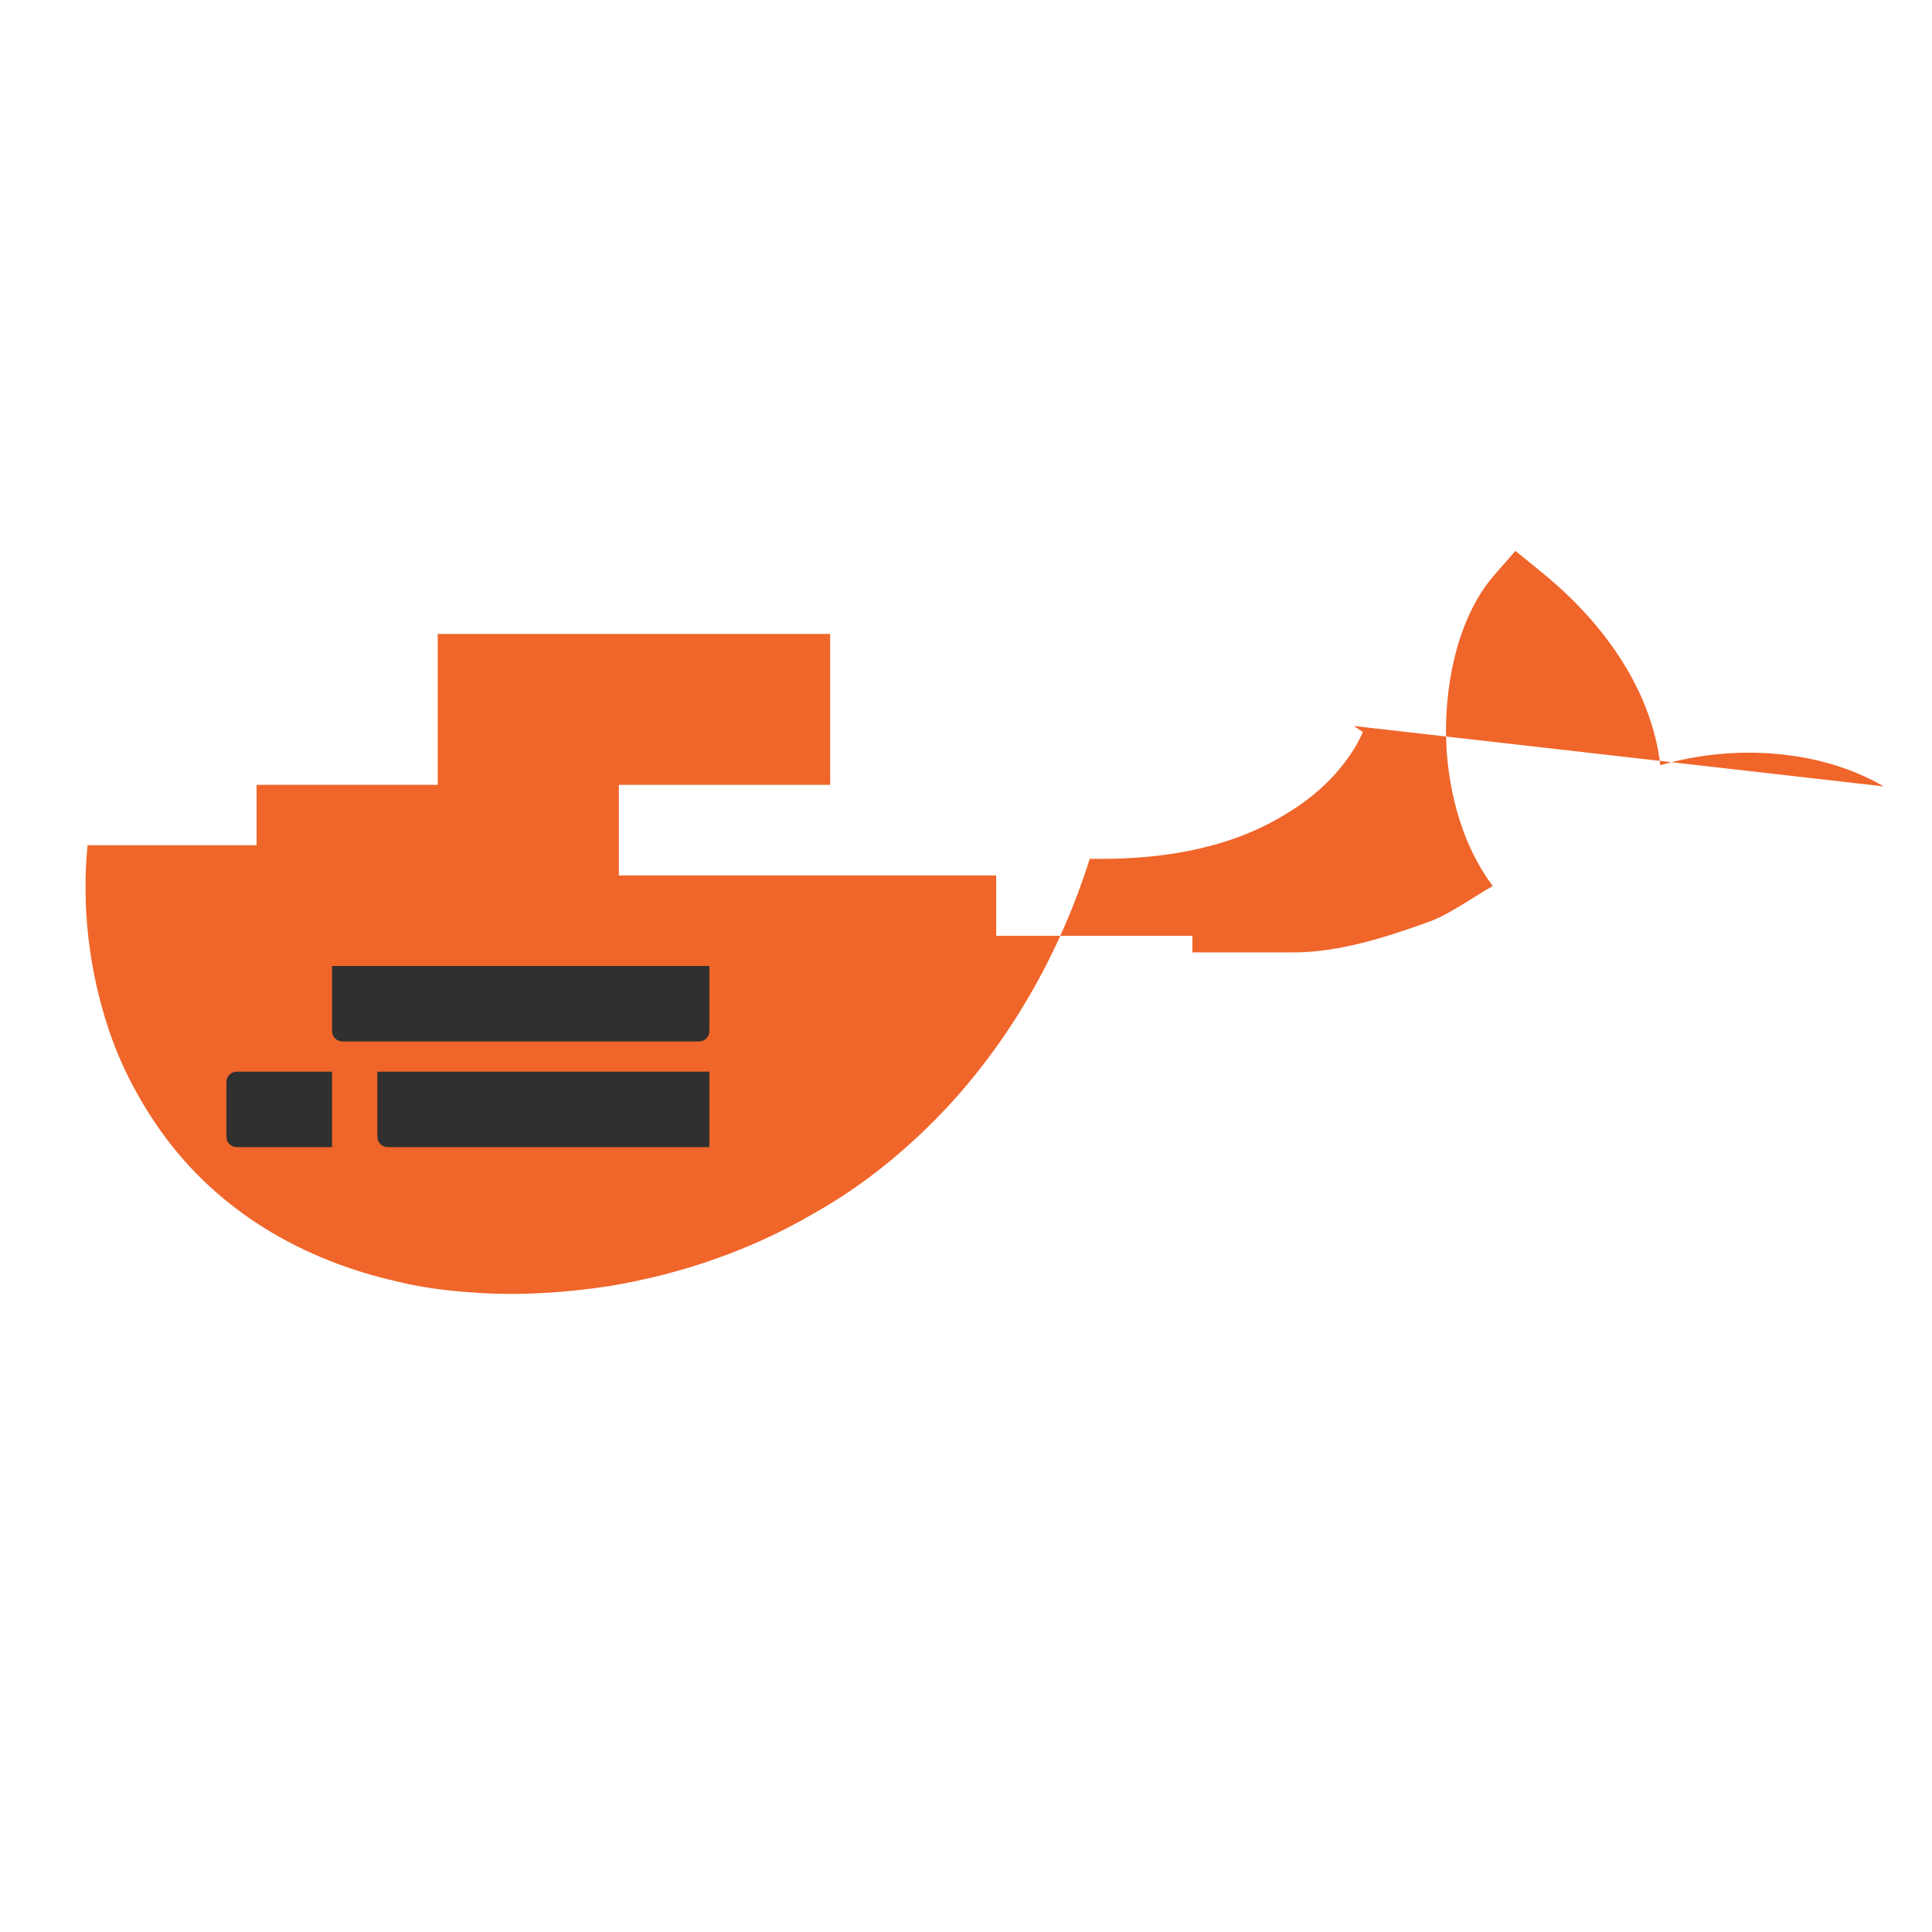
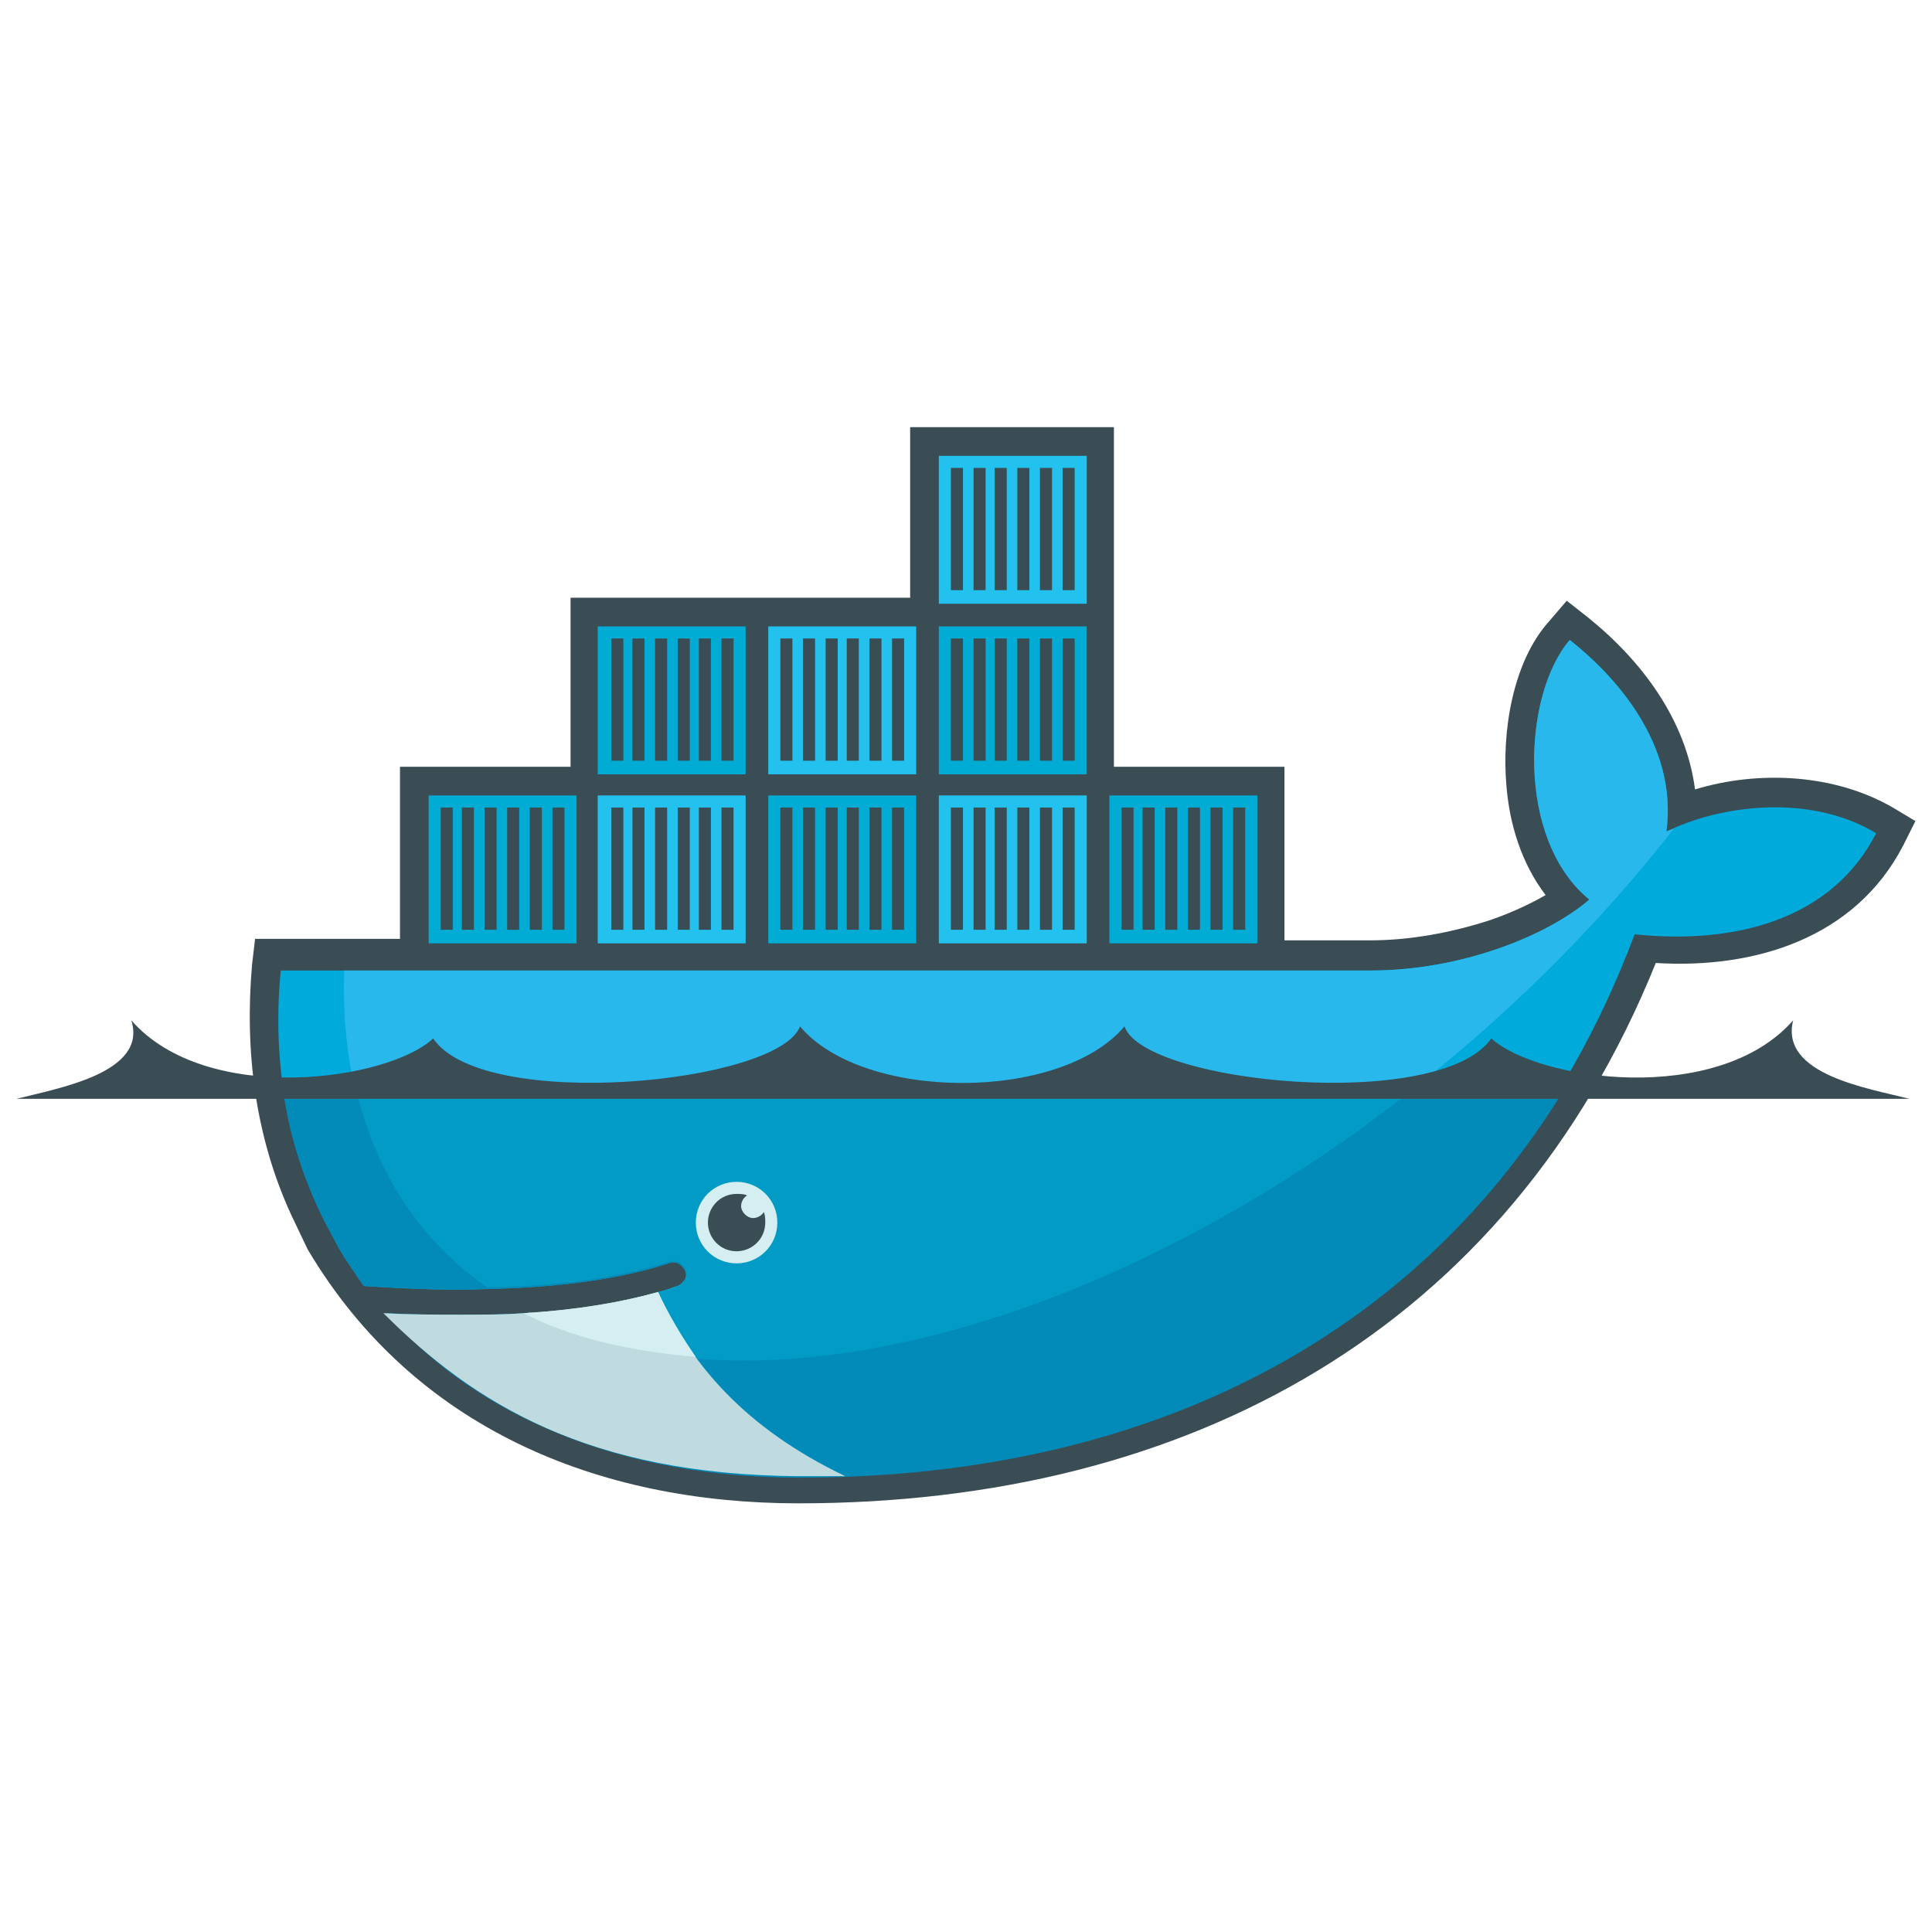
<svg xmlns="http://www.w3.org/2000/svg" viewBox="0 0 128 128">
-   <path fill="#F0652A" d="M124.8 52.1c-4.3-2.5-10-2.8-14.8-1.4-.6-5.2-4-9.7-8-12.9l-1.6-1.3-1.4 1.6c-2.7 3.1-3.5 8.3-3.1 12.3.3 2.9 1.2 5.9 3 8.3-1.4.8-2.9 1.9-4.3 2.4-2.8 1-5.9 2-8.9 2H79V62H66v-4H41v-6H55V42H29v10H17v4H5.8c-.4 4.1.1 8.3 1.4 12.2.8 2.4 2 4.7 3.5 6.8 3.8 5.3 9.4 8.5 15.6 9.9 2 .5 4.1.7 6.2.8 2.6.1 5.3-.1 7.9-.5 4.8-.8 9.4-2.4 13.5-4.8 3.4-1.9 6.4-4.4 9-7.2 4.3-4.7 7.4-10.3 9.3-16.3h.8c4.4 0 8.8-.8 12.4-3.1 1.8-1.1 3.4-2.6 4.5-4.5l.4-.8-.6-.4z" />
-   <path fill="#303030" d="M47 76H25.7c-.4 0-.7-.3-.7-.7V71h22v5zM35 69H22.7c-.4 0-.7-.3-.7-.7V64h13v5zM47 64H35v5h11.3c.4 0 .7-.3.7-.7V64zM22 71h-6.3c-.4 0-.7.3-.7.7v3.6c0 .4.3.7.7.7H22v-5z" />
+   <path fill-rule="evenodd" clip-rule="evenodd" fill="#3A4D54" d="M73.8 50.8h11.3v11.5h5.7c2.6 0 5.3-.5 7.8-1.3 1.2-.4 2.6-1 3.8-1.7-1.6-2.1-2.4-4.7-2.6-7.3-.3-3.5.4-8.1 2.8-10.8l1.2-1.4 1.4 1.1c3.6 2.9 6.5 6.8 7.1 11.4 4.3-1.3 9.3-1 13.1 1.2l1.5.9-.8 1.6c-3.2 6.2-9.9 8.2-16.4 7.8-9.8 24.3-31 35.8-56.8 35.8-13.3 0-25.5-5-32.5-16.8l-.1-.2-1-2.1c-2.4-5.2-3.1-10.9-2.6-16.6l.2-1.7h9.6V50.8h11.3V39.6h22.5V28.3h13.5v22.5z" />
+   <path fill="#00AADA" d="M110.4 55.1c.8-5.9-3.6-10.5-6.4-12.7-3.1 3.6-3.6 13.2 1.3 17.2-2.8 2.4-8.5 4.7-14.5 4.7H18.6c-.6 6.2.5 11.9 3 16.8l.8 1.5c.5.9 1.1 1.7 1.7 2.6 3 .2 5.7.3 8.2.2 4.9-.1 8.9-.7 12-1.7.5-.2.9.1 1.1.5.2.5-.1.9-.5 1.1-.4.1-.8.3-1.3.4-2.4.7-5 1.1-8.3 1.3h-.6c-1.3.1-2.7.1-4.2.1-1.6 0-3.1 0-4.9-.1 6 6.8 15.4 10.8 27.2 10.8 25 0 46.2-11.1 55.5-35.9 6.7.7 13.1-1 16-6.7-4.5-2.7-10.5-1.8-13.9-.1z" />
+   <path fill="#28B8EB" d="M110.4 55.1c.8-5.9-3.6-10.5-6.4-12.7-3.1 3.6-3.6 13.2 1.3 17.2-2.8 2.4-8.5 4.7-14.5 4.7h-68c-.3 9.5 3.2 16.7 9.5 21 4.9-.1 8.9-.7 12-1.7.5-.2.9.1 1.1.5.2.5-.1.9-.5 1.1-.4.1-.8.3-1.3.4-2.4.7-5.2 1.2-8.5 1.4l-.1-.1c8.5 4.4 20.8 4.3 35-1.1 15.8-6.1 30.6-17.7 40.9-30.9-.2.1-.4.1-.5.2z" />
+   <path fill="#028BB8" d="M18.7 71.8c.4 3.3 1.4 6.4 2.9 9.3l.8 1.5c.5.9 1.1 1.7 1.7 2.6 3 .2 5.7.3 8.2.2 4.9-.1 8.9-.7 12-1.7.5-.2.9.1 1.1.5.2.5-.1.9-.5 1.1-.4.1-.8.3-1.3.4-2.4.7-5.2 1.2-8.5 1.4h-.4c-1.3.1-2.7.1-4.1.1-1.6 0-3.2 0-4.9-.1 6 6.8 15.5 10.8 27.3 10.8 21.4 0 40-8.1 50.8-26H18.7v-.1z" />
+   <path fill="#019BC6" d="M23.5 71.8c1.3 5.8 4.3 10.4 8.8 13.5 4.9-.1 8.9-.7 12-1.7.5-.2.9.1 1.1.5.2.5-.1.9-.5 1.1-.4.1-.8.3-1.3.4-2.4.7-5.2 1.2-8.6 1.4 8.5 4.4 20.8 4.3 34.9-1.1 8.5-3.3 16.8-8.2 24.2-14.1H23.5z" />
+   <path fill-rule="evenodd" clip-rule="evenodd" fill="#00ACD3" d="M28.4 52.7h9.8v9.8h-9.8v-9.8zm.8.8h.8v8.1h-.8v-8.1zm1.4 0h.8v8.1h-.8v-8.1zm1.5 0h.8v8.1h-.8v-8.1zm1.5 0h.8v8.1h-.8v-8.1zm1.5 0h.8v8.1h-.8v-8.1zm1.5 0h.8v8.1h-.8v-8.1zm3-12h9.8v9.8h-9.8v-9.8zm.9.8h.8v8.1h-.8v-8.1zm1.4 0h.8v8.1h-.8v-8.1zm1.5 0h.8v8.1h-.8v-8.1zm1.5 0h.8v8.1h-.8v-8.1zm1.4 0h.8v8.1h-.8v-8.1zm1.5 0h.8v8.1h-.8v-8.1z" />
+   <path fill-rule="evenodd" clip-rule="evenodd" fill="#23C2EE" d="M39.6 52.7h9.8v9.8h-9.8v-9.8zm.9.8h.8v8.1h-.8v-8.1zm1.4 0h.8v8.1h-.8v-8.1zm1.5 0h.8v8.1h-.8v-8.1zm1.5 0h.8v8.1h-.8v-8.1zm1.4 0h.8v8.1h-.8v-8.1zm1.5 0h.8v8.1h-.8v-8.1z" />
+   <path fill-rule="evenodd" clip-rule="evenodd" fill="#00ACD3" d="M50.9 52.7h9.8v9.8h-9.8v-9.8zm.8.8h.8v8.1h-.8v-8.1zm1.5 0h.8v8.1h-.8v-8.1zm1.5 0h.8v8.1h-.8v-8.1zm1.4 0h.8v8.1h-.8v-8.1zm1.5 0h.8v8.1h-.8v-8.1zm1.5 0h.8v8.1h-.8v-8.1z" />
+   <path fill-rule="evenodd" clip-rule="evenodd" fill="#23C2EE" d="M50.9 41.5h9.8v9.8h-9.8v-9.8zm.8.8h.8v8.1h-.8v-8.1zm1.5 0h.8v8.1h-.8v-8.1zm1.5 0h.8v8.1h-.8v-8.1zm1.4 0h.8v8.1h-.8v-8.1zm1.5 0h.8v8.1h-.8v-8.1zm1.5 0h.8v8.1h-.8v-8.1zm3.1 10.4H72v9.8h-9.8v-9.8zm.8.8h.8v8.1H63v-8.1zm1.5 0h.8v8.1h-.8v-8.1zm1.4 0h.8v8.1h-.8v-8.1zm1.5 0h.8v8.1h-.8v-8.1zm1.5 0h.8v8.1h-.8v-8.1zm1.5 0h.8v8.1h-.8v-8.1z" />
+   <path fill-rule="evenodd" clip-rule="evenodd" fill="#00ACD3" d="M62.2 41.5H72v9.8h-9.8v-9.8zm.8.8h.8v8.1H63v-8.1zm1.5 0h.8v8.1h-.8v-8.1zm1.4 0h.8v8.1h-.8v-8.1zm1.5 0h.8v8.1h-.8v-8.1zm1.5 0h.8v8.1h-.8v-8.1zm1.5 0h.8v8.1h-.8v-8.1z" />
+   <path fill-rule="evenodd" clip-rule="evenodd" fill="#23C2EE" d="M62.2 30.2H72V40h-9.8v-9.8zm.8.8h.8v8.1H63V31zm1.5 0h.8v8.1h-.8V31zm1.4 0h.8v8.1h-.8V31zm1.5 0h.8v8.1h-.8V31zm1.5 0h.8v8.1h-.8V31zm1.5 0h.8v8.1h-.8V31z" />
+   <path fill-rule="evenodd" clip-rule="evenodd" fill="#00ACD3" d="M73.5 52.7h9.8v9.8h-9.8v-9.8zm.8.8h.8v8.1h-.8v-8.1zm1.4 0h.8v8.1h-.8v-8.1zm1.5 0h.8v8.1h-.8v-8.1zm1.5 0h.8v8.1h-.8v-8.1zm1.5 0h.8v8.1h-.8v-8.1zm1.5 0h.8v8.1h-.8v-8.1z" />
+   <path fill-rule="evenodd" clip-rule="evenodd" fill="#D4EEF1" d="M48.8 78.3c1.5 0 2.7 1.2 2.7 2.7 0 1.5-1.2 2.7-2.7 2.7-1.5 0-2.7-1.2-2.7-2.7 0-1.5 1.2-2.7 2.7-2.7" />
+   <path fill-rule="evenodd" clip-rule="evenodd" fill="#3A4D54" d="M48.8 79.1c.2 0 .5 0 .7.1-.2.1-.4.4-.4.7 0 .4.4.8.8.8.3 0 .6-.2.7-.4.1.2.1.5.1.7 0 1.1-.9 1.9-1.9 1.9-1.1 0-1.9-.9-1.9-1.9 0-1 .8-1.9 1.9-1.9M1.1 72.8h125.4c-2.7-.7-8.6-1.6-7.7-5.2-5 5.7-16.9 4-20 1.2-3.4 4.9-23 3-24.3-.8-4.2 5-17.3 5-21.5 0-1.4 3.8-21 5.7-24.3.8-3 2.8-15 4.5-20-1.2 1.1 3.5-4.9 4.5-7.6 5.2" />
+   <path fill="#BFDBE0" d="M56 97.8c-6.7-3.2-10.3-7.5-12.4-12.2-2.5.7-5.5 1.2-8.9 1.4-1.3.1-2.7.1-4.1.1-1.7 0-3.4 0-5.2-.1 6 6 13.6 10.7 27.5 10.8H56z" />
+   <path fill="#D4EEF1" d="M46.1 89.9c-.9-1.3-1.8-2.8-2.5-4.3-2.5.7-5.5 1.2-8.9 1.4 2.3 1.2 5.7 2.4 11.4 2.9z" />
</svg>
